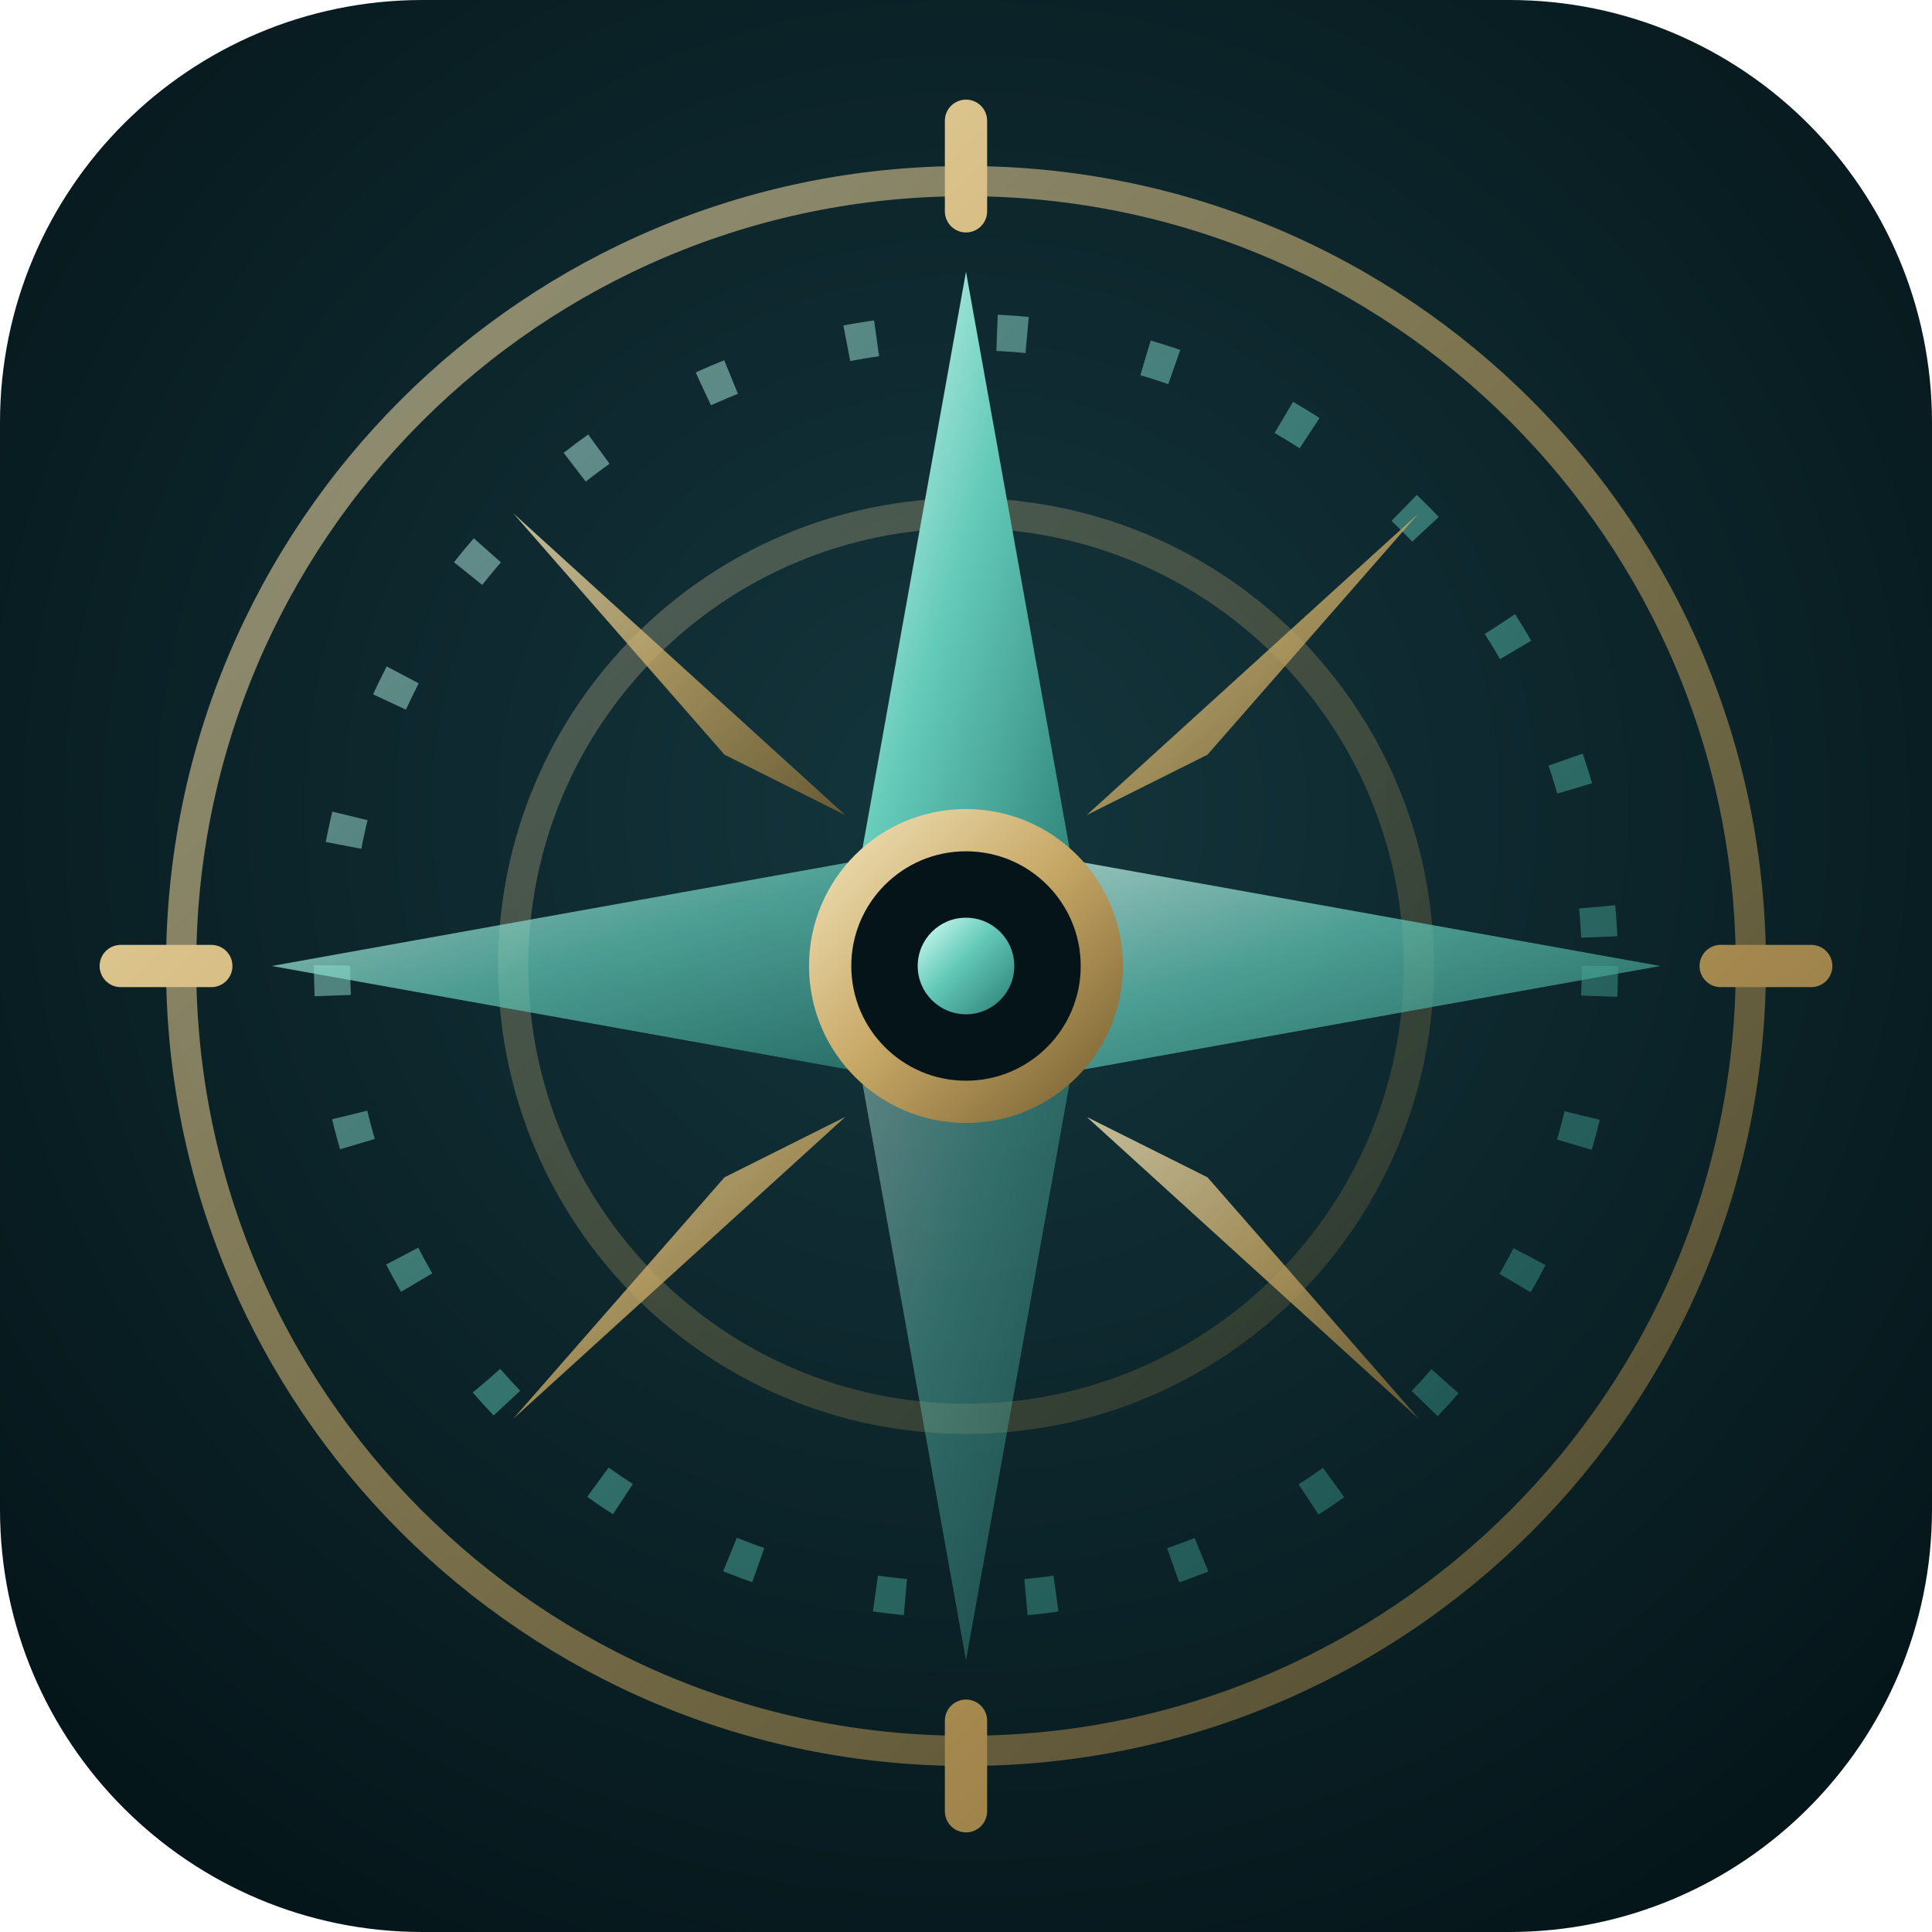
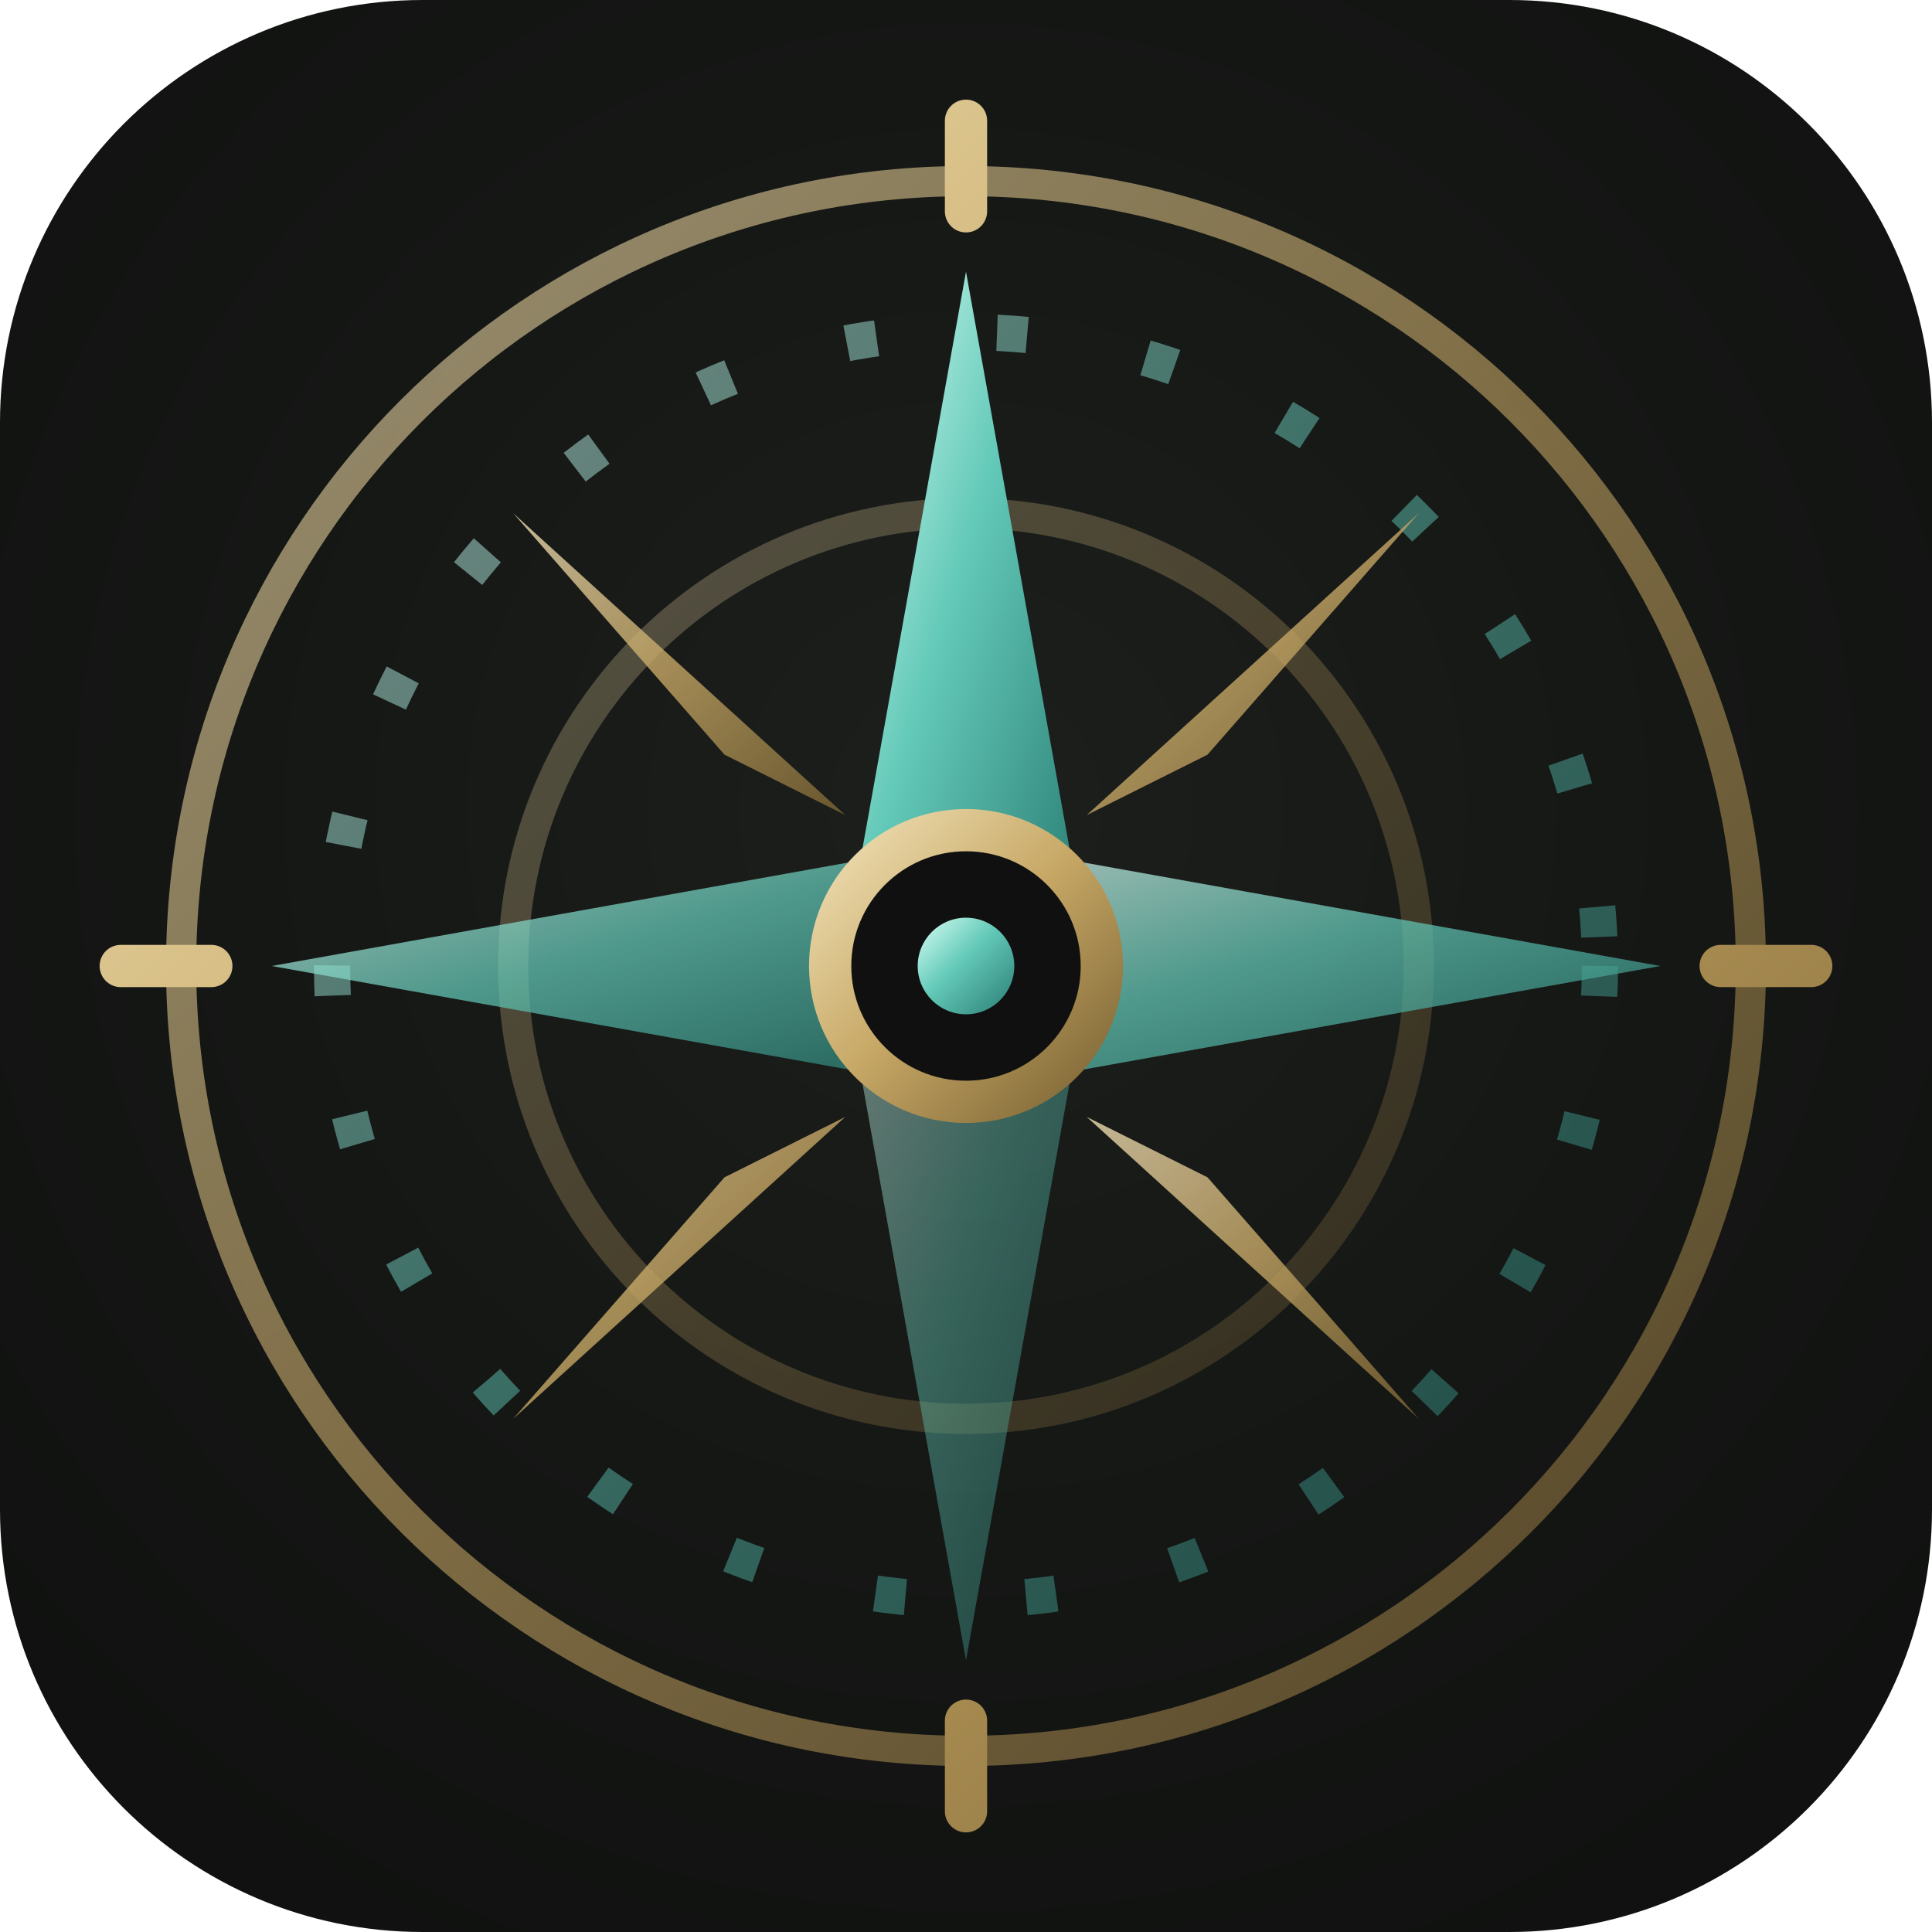
<svg xmlns="http://www.w3.org/2000/svg" viewBox="0 0 64 64" width="64" height="64">
  <defs>
    <radialGradient id="sea" cx="50%" cy="42%" r="70%">
-       <stop offset="0%" stop-color="#14363d" />
-       <stop offset="100%" stop-color="#041418" />
+       <stop offset="0%" stop-color="#1c1f1c" />
+       <stop offset="100%" stop-color="#0f100f" />
    </radialGradient>
    <linearGradient id="brass" x1="0" y1="0" x2="1" y2="1">
      <stop offset="0%" stop-color="#efdfb4" />
      <stop offset="48%" stop-color="#c7a866" />
      <stop offset="100%" stop-color="#7c6434" />
    </linearGradient>
    <linearGradient id="verdigris" x1="0" y1="0" x2="1" y2="1">
      <stop offset="0%" stop-color="#d9fff5" />
      <stop offset="45%" stop-color="#63c9b8" />
      <stop offset="100%" stop-color="#2a7d73" />
    </linearGradient>
  </defs>
  <rect width="64" height="64" rx="14" fill="url(#sea)" />
  <circle cx="32" cy="32" r="26" fill="none" stroke="url(#brass)" stroke-opacity="0.6" />
  <circle cx="32" cy="32" r="21" fill="none" stroke="url(#verdigris)" stroke-opacity="0.5" stroke-width="1.2" stroke-dasharray="1 4" />
  <circle cx="32" cy="32" r="15" fill="none" stroke="url(#brass)" stroke-opacity="0.28" />
  <path d="M32 9 L35.5 28.5 L32 32 L28.5 28.5 Z" fill="url(#verdigris)" />
  <path d="M32 55 L28.5 35.5 L32 32 L35.5 35.5 Z" fill="url(#verdigris)" opacity="0.42" />
  <path d="M9 32 L28.5 28.5 L32 32 L28.5 35.5 Z" fill="url(#verdigris)" opacity="0.72" />
  <path d="M55 32 L35.5 35.5 L32 32 L35.5 28.5 Z" fill="url(#verdigris)" opacity="0.72" />
  <g fill="url(#brass)" opacity="0.8">
    <path d="M17 17 L28 27 L24 25 Z" />
    <path d="M47 17 L36 27 L40 25 Z" />
    <path d="M17 47 L28 37 L24 39 Z" />
    <path d="M47 47 L36 37 L40 39 Z" />
  </g>
-   <circle cx="32" cy="32" r="4.5" fill="#041418" stroke="url(#brass)" stroke-width="1.4" />
+   <circle cx="32" cy="32" r="4.5" fill="#0f100f" stroke="url(#brass)" stroke-width="1.4" />
  <circle cx="32" cy="32" r="1.6" fill="url(#verdigris)" />
  <path d="M32 4 L32 7 M32 57 L32 60 M4 32 L7 32 M57 32 L60 32" stroke="url(#brass)" stroke-width="1.4" stroke-linecap="round" />
</svg>
